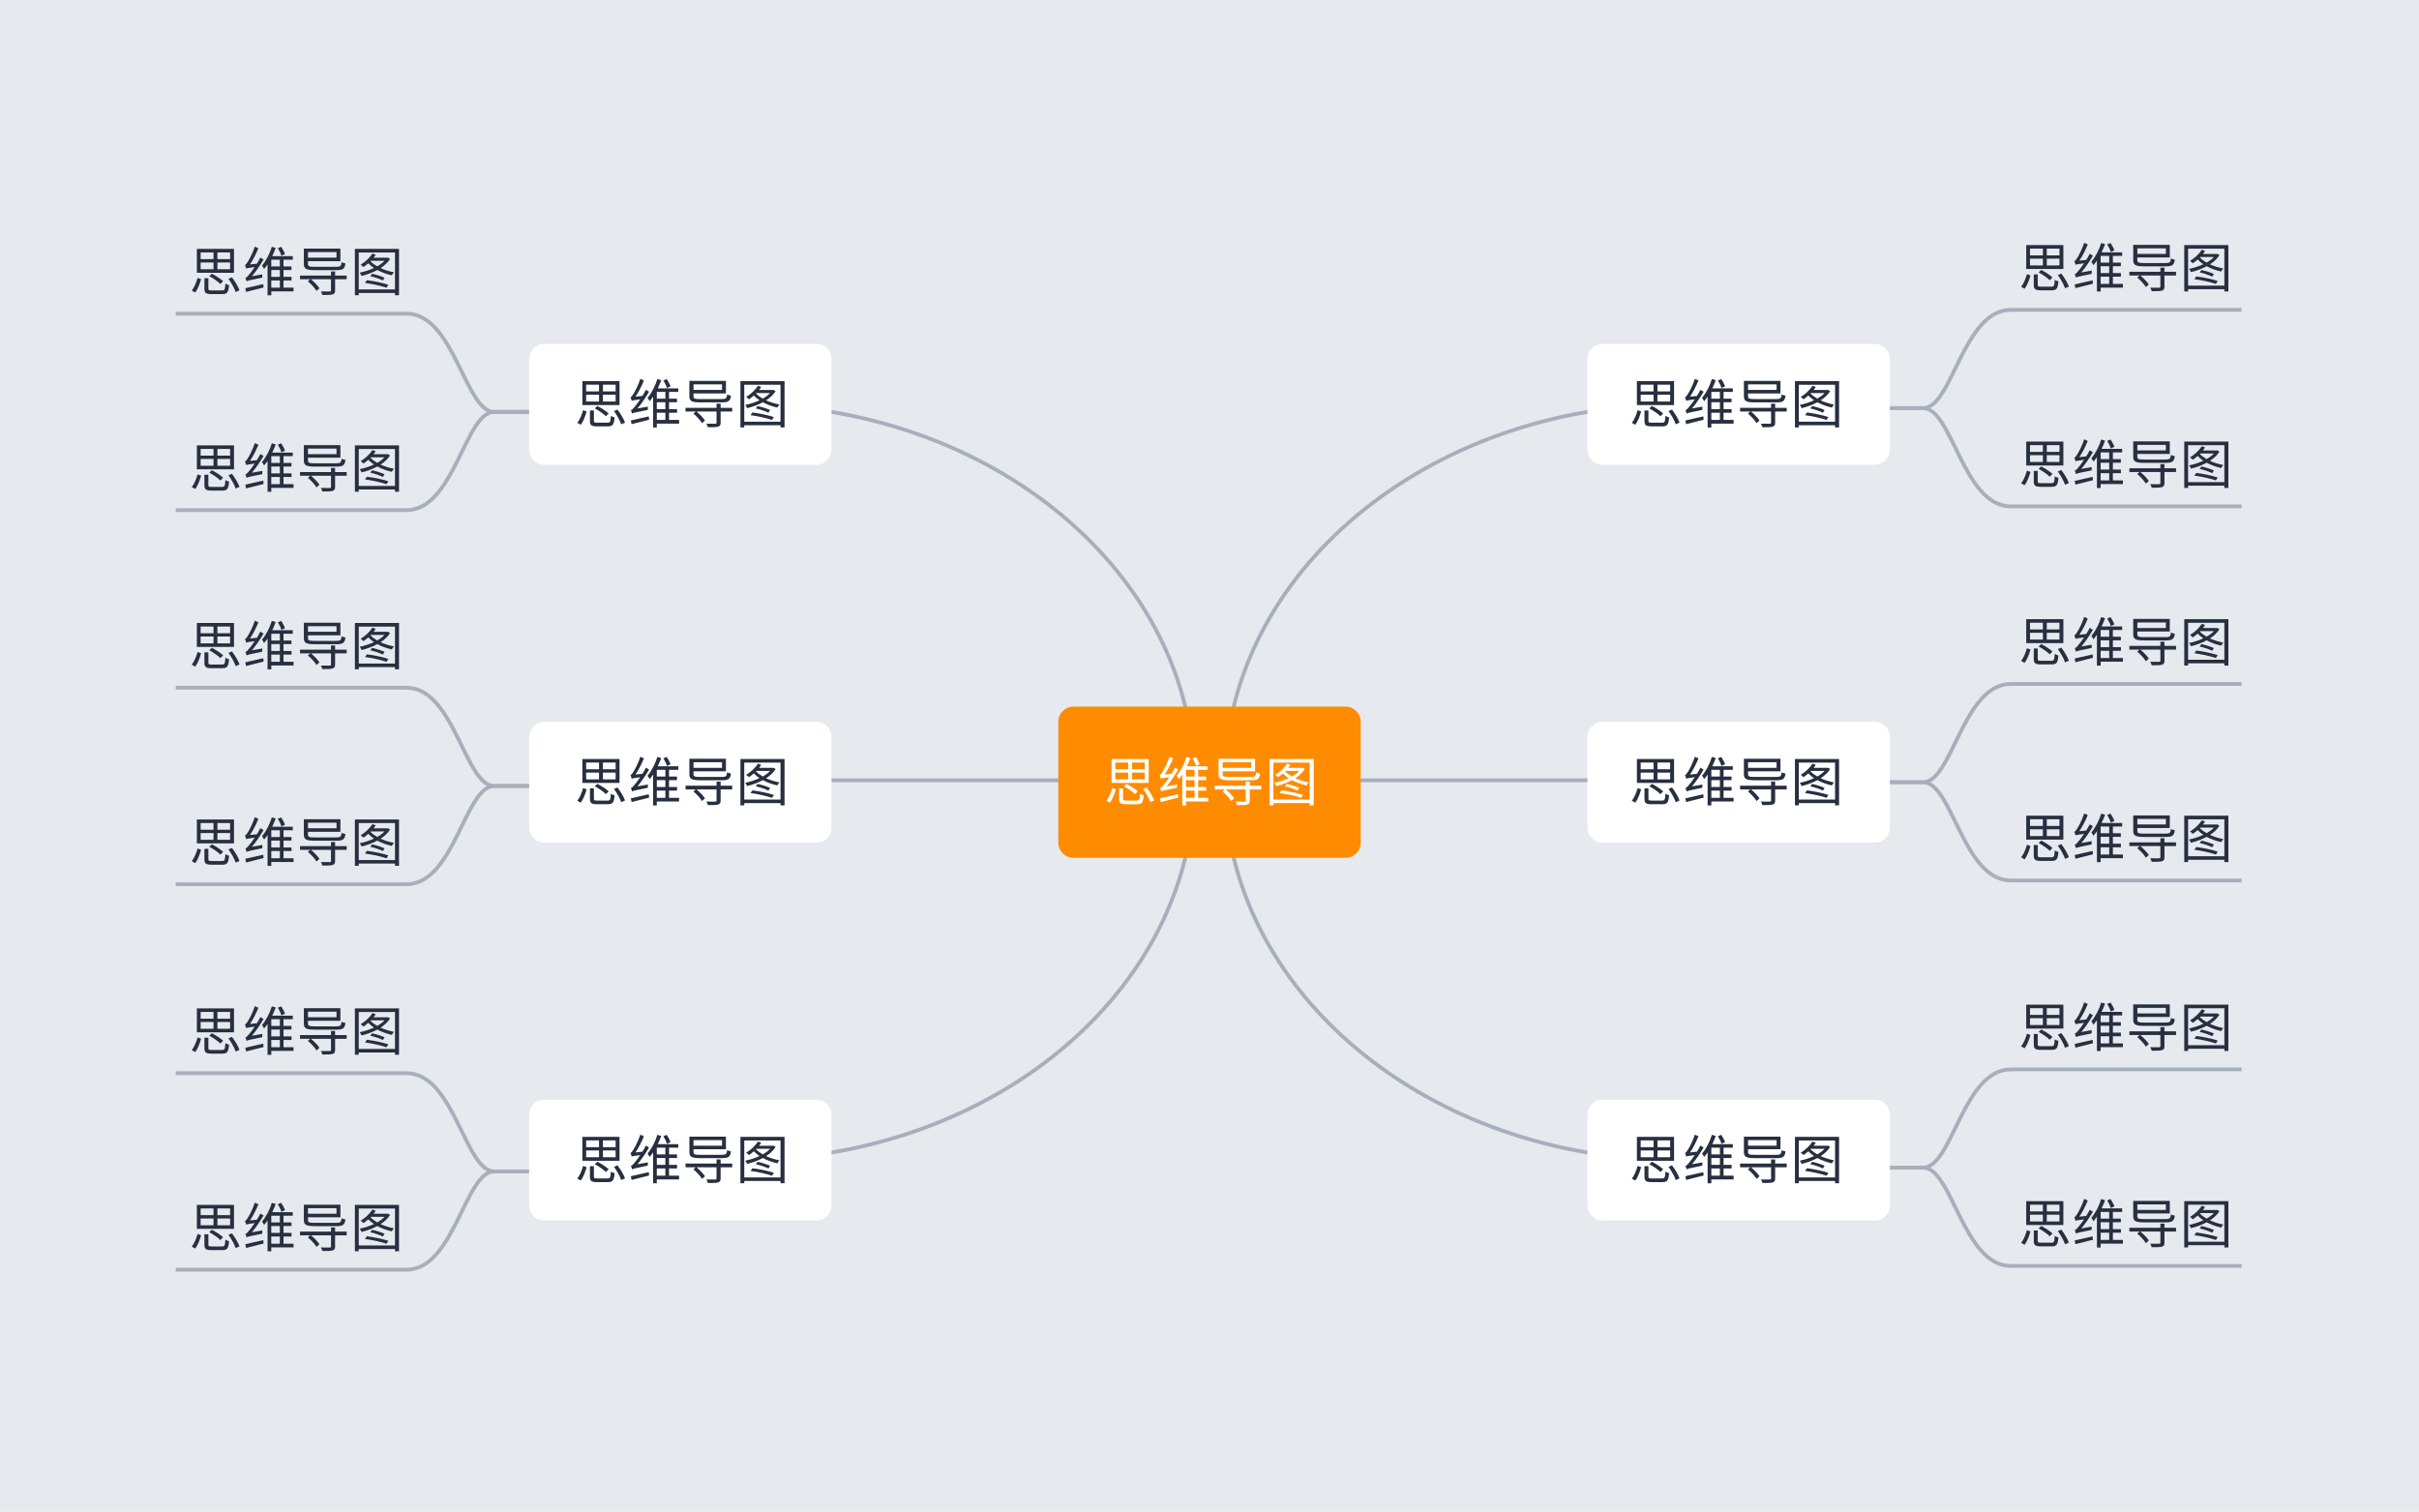
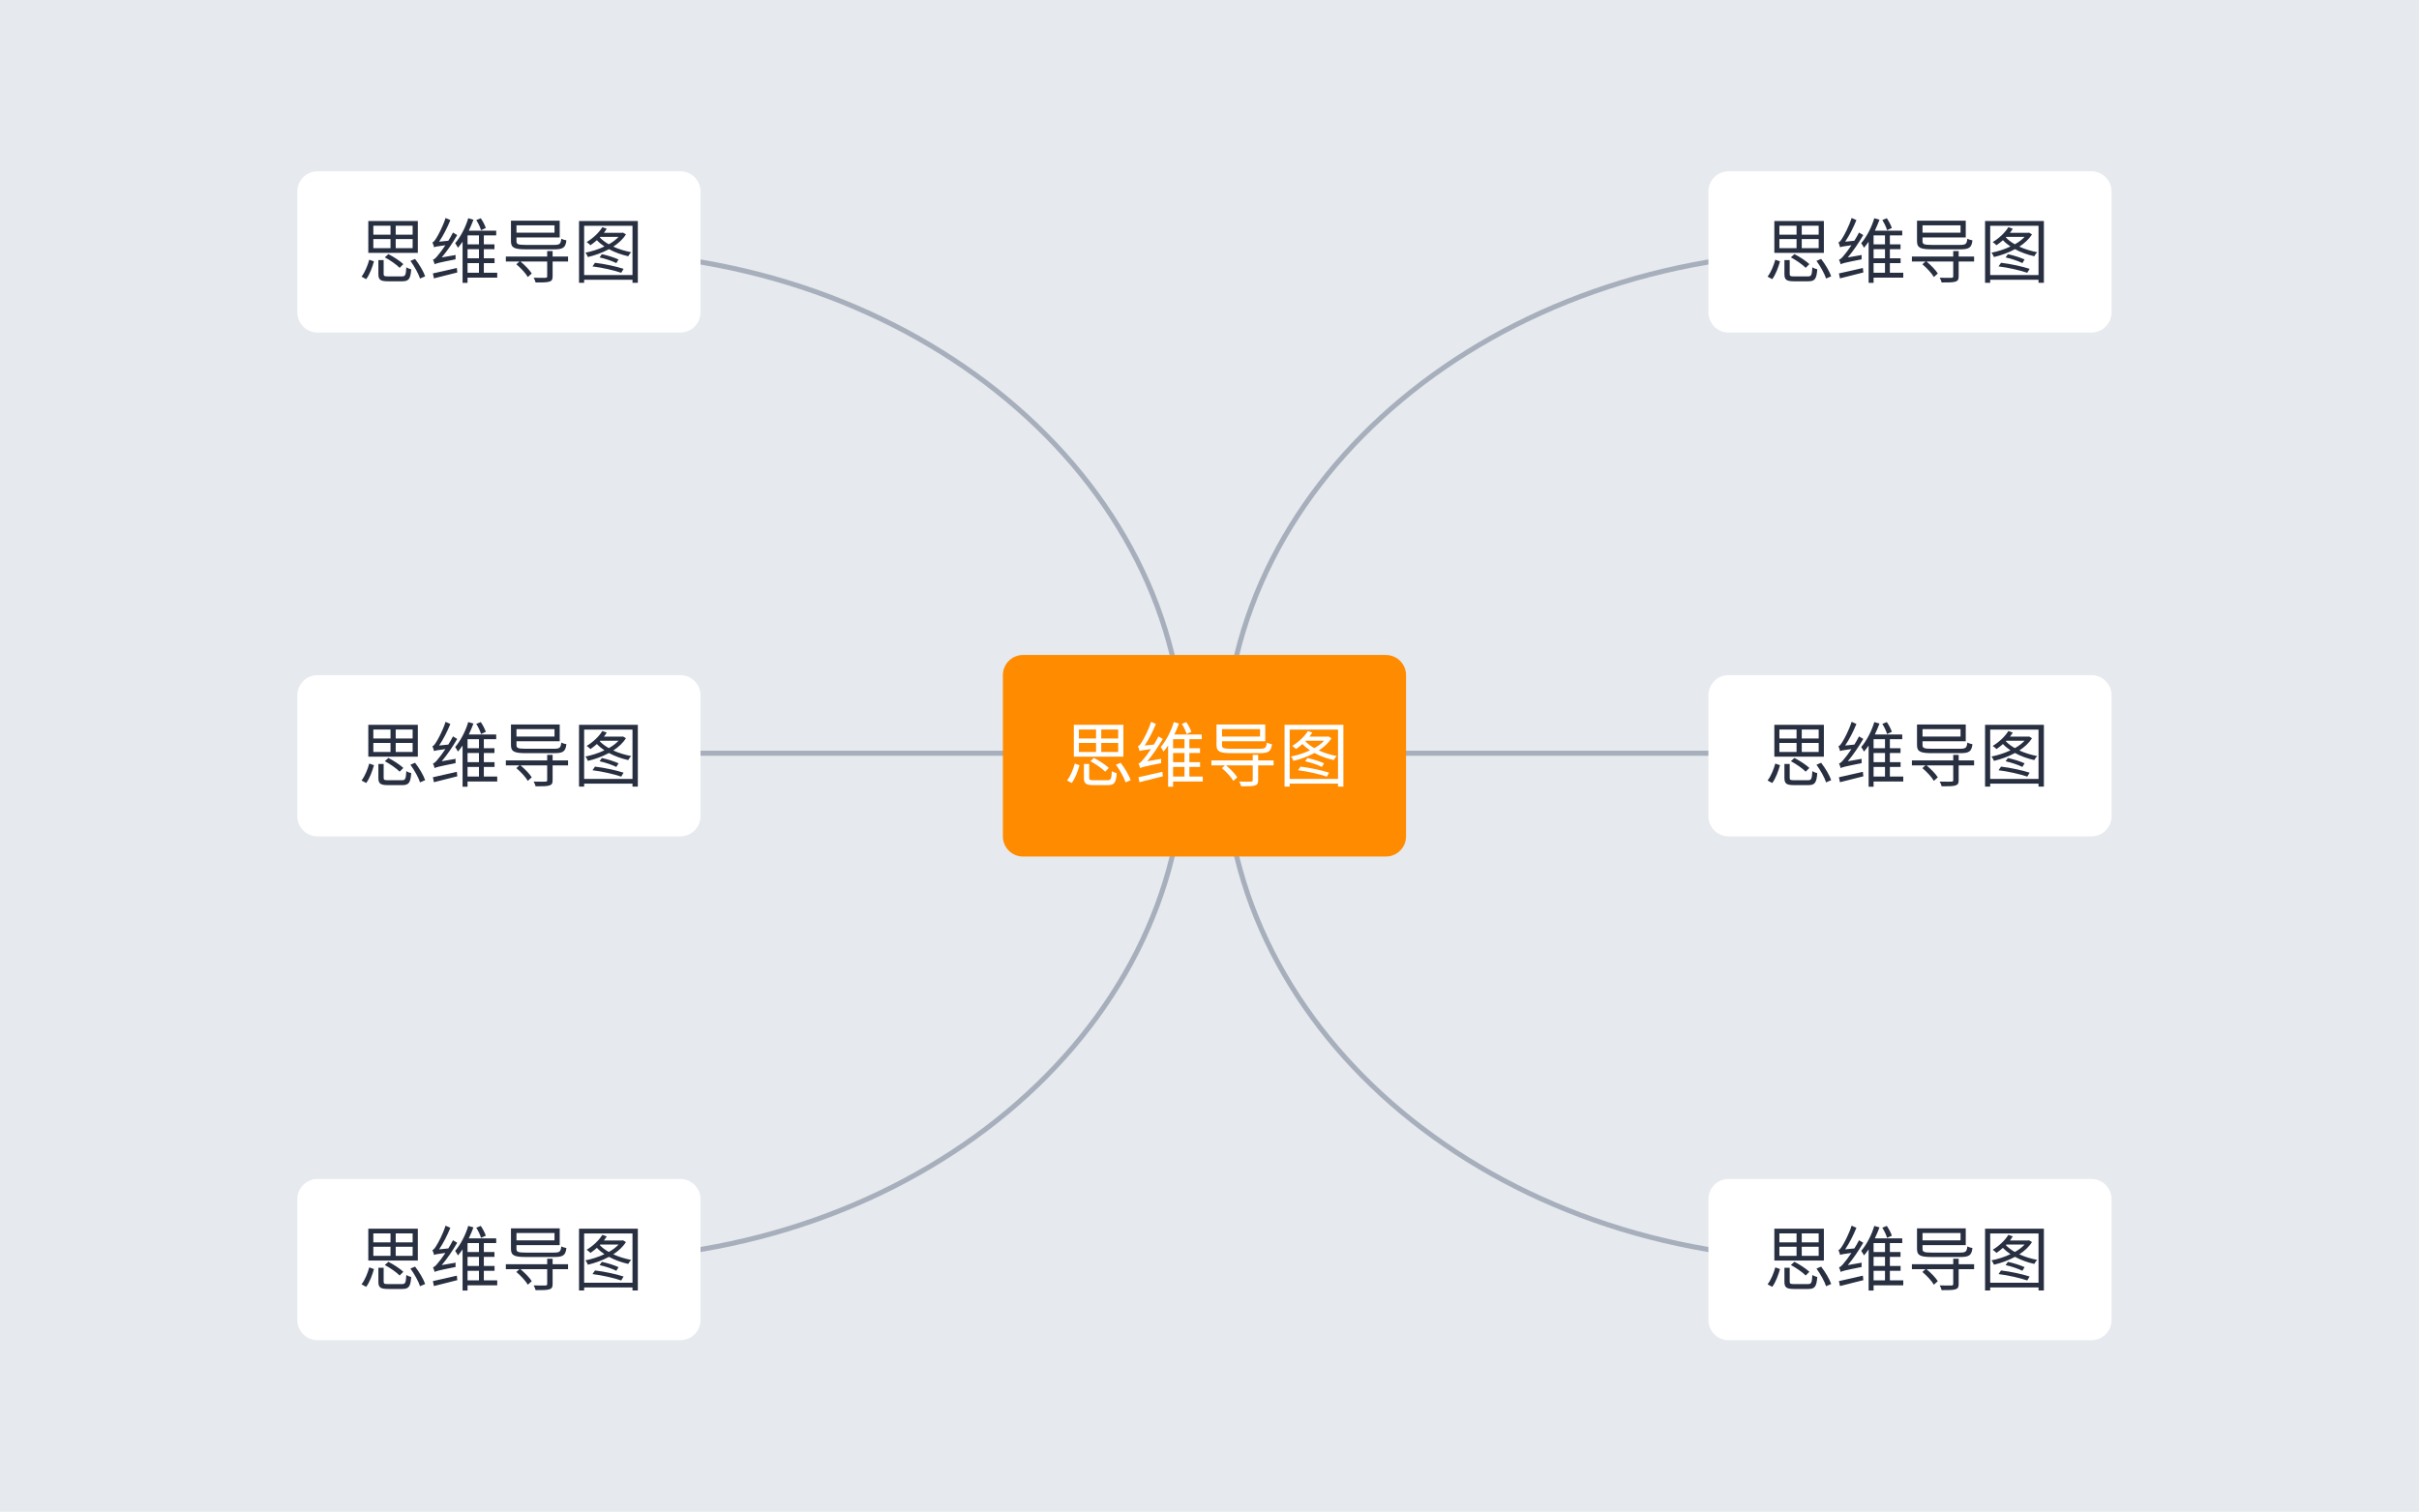
- <svg xmlns="http://www.w3.org/2000/svg" width="640px" height="400px" viewBox="0 0 640 400" version="1.1">
-   <g id="主题9" stroke="none" stroke-width="1" fill="none" fill-rule="evenodd">
-     <rect id="bg" fill="#E6E9ED" x="0" y="0" width="640" height="400" />
-     <path d="M196,307 C262.274,307 316,262.228 316,207 C316,151.772 262.274,107 196,107" id="椭圆形" stroke="#A7AFBC" />
-     <path d="M324,307 C390.274,307 444,262.228 444,207 C444,151.772 390.274,107 324,107" id="椭圆形备份" stroke="#A7AFBC" transform="translate(384, 207) scale(-1, 1) translate(-384, -207) " />
-     <line x1="360" y1="206.5" x2="440" y2="206.5" id="直线备份" stroke="#A7AFBC" stroke-linecap="square" />
-     <line x1="200" y1="206.5" x2="280" y2="206.5" id="直线备份-3" stroke="#A7AFBC" stroke-linecap="square" />
-     <path d="M592.558,82 C560.603,82 540.417,82 532,82 C519.374,82 516.528,108 508.793,108 C503.636,108 500.705,108 500,108" id="直线-3" stroke="#A7AFBC" stroke-linecap="square" />
-     <path d="M592.558,181 C560.603,181 540.417,181 532,181 C519.374,181 516.528,207 508.793,207 C503.636,207 500.705,207 500,207" id="直线-3备份-2" stroke="#A7AFBC" stroke-linecap="square" />
-     <path d="M592.558,283 C560.603,283 540.417,283 532,283 C519.374,283 516.528,309 508.793,309 C503.636,309 500.705,309 500,309" id="直线-3备份-4" stroke="#A7AFBC" stroke-linecap="square" />
-     <path d="M592.558,108 C560.603,108 540.417,108 532,108 C519.374,108 516.528,134 508.793,134 C503.636,134 500.705,134 500,134" id="直线-3备份" stroke="#A7AFBC" stroke-linecap="square" transform="translate(546.2789, 121) scale(1, -1) translate(-546.2789, -121) " />
-     <path d="M592.558,207 C560.603,207 540.417,207 532,207 C519.374,207 516.528,233 508.793,233 C503.636,233 500.705,233 500,233" id="直线-3备份-3" stroke="#A7AFBC" stroke-linecap="square" transform="translate(546.2789, 220) scale(1, -1) translate(-546.2789, -220) " />
-     <path d="M592.558,309 C560.603,309 540.417,309 532,309 C519.374,309 516.528,335 508.793,335 C503.636,335 500.705,335 500,335" id="直线-3备份-5" stroke="#A7AFBC" stroke-linecap="square" transform="translate(546.2789, 322) scale(1, -1) translate(-546.2789, -322) " />
-     <path d="M139.558,83 C107.603,83 87.417,83 79,83 C66.374,83 63.528,109 55.793,109 C50.636,109 47.705,109 47,109" id="直线-3" stroke="#A7AFBC" stroke-linecap="square" transform="translate(93.27888, 96) scale(-1, 1) translate(-93.27888, -96) " />
-     <path d="M139.558,182 C107.603,182 87.417,182 79,182 C66.374,182 63.528,208 55.793,208 C50.636,208 47.705,208 47,208" id="直线-3备份-2" stroke="#A7AFBC" stroke-linecap="square" transform="translate(93.27888, 195) scale(-1, 1) translate(-93.27888, -195) " />
-     <path d="M139.558,284 C107.603,284 87.417,284 79,284 C66.374,284 63.528,310 55.793,310 C50.636,310 47.705,310 47,310" id="直线-3备份-4" stroke="#A7AFBC" stroke-linecap="square" transform="translate(93.27888, 297) scale(-1, 1) translate(-93.27888, -297) " />
-     <path d="M139.558,109 C107.603,109 87.417,109 79,109 C66.374,109 63.528,135 55.793,135 C50.636,135 47.705,135 47,135" id="直线-3备份" stroke="#A7AFBC" stroke-linecap="square" transform="translate(93.27888, 122) scale(-1, -1) translate(-93.27888, -122) " />
-     <path d="M139.558,208 C107.603,208 87.417,208 79,208 C66.374,208 63.528,234 55.793,234 C50.636,234 47.705,234 47,234" id="直线-3备份-3" stroke="#A7AFBC" stroke-linecap="square" transform="translate(93.27888, 221) scale(-1, -1) translate(-93.27888, -221) " />
-     <path d="M139.558,310 C107.603,310 87.417,310 79,310 C66.374,310 63.528,336 55.793,336 C50.636,336 47.705,336 47,336" id="直线-3备份-5" stroke="#A7AFBC" stroke-linecap="square" transform="translate(93.27888, 323) scale(-1, -1) translate(-93.27888, -323) " />
-     <rect id="矩形" fill="#FF8B00" x="280" y="187" width="80" height="40" rx="4" />
-     <text id="思维导图" font-family="SourceHanSansCN-Normal, Source Han Sans CN" font-size="14" font-weight="normal" letter-spacing="0.224" fill="#FFFFFF">
-       <tspan x="292.052" y="212">思维导图</tspan>
-     </text>
-     <rect id="矩形备份" fill="#FFFFFF" x="420" y="191" width="80" height="32" rx="4" />
-     <rect id="矩形备份-4" fill="#FFFFFF" x="140" y="191" width="80" height="32" rx="4" />
-     <rect id="矩形备份-2" fill="#FFFFFF" x="420" y="91" width="80" height="32" rx="4" />
-     <rect id="矩形备份-5" fill="#FFFFFF" x="140" y="91" width="80" height="32" rx="4" />
-     <rect id="矩形备份-3" fill="#FFFFFF" x="420" y="291" width="80" height="32" rx="4" />
-     <rect id="矩形备份-6" fill="#FFFFFF" x="140" y="291" width="80" height="32" rx="4" />
-     <text id="思维导图" font-family="SourceHanSansCN-Normal, Source Han Sans CN" font-size="14" font-weight="normal" letter-spacing="0.224" fill="#272F40">
-       <tspan x="431.052" y="212">思维导图</tspan>
-     </text>
-     <text id="思维导图" font-family="SourceHanSansCN-Normal, Source Han Sans CN" font-size="14" font-weight="normal" letter-spacing="0.224" fill="#272F40">
-       <tspan x="152.052" y="212">思维导图</tspan>
-     </text>
-     <text id="思维导图" font-family="SourceHanSansCN-Normal, Source Han Sans CN" font-size="14" font-weight="normal" letter-spacing="0.224" fill="#272F40">
-       <tspan x="431.052" y="112">思维导图</tspan>
-     </text>
-     <text id="思维导图" font-family="SourceHanSansCN-Normal, Source Han Sans CN" font-size="14" font-weight="normal" letter-spacing="0.224" fill="#272F40">
-       <tspan x="152.052" y="112">思维导图</tspan>
-     </text>
-     <text id="思维导图" font-family="SourceHanSansCN-Normal, Source Han Sans CN" font-size="14" font-weight="normal" letter-spacing="0.224" fill="#272F40">
-       <tspan x="431.052" y="312">思维导图</tspan>
-     </text>
-     <text id="思维导图" font-family="SourceHanSansCN-Normal, Source Han Sans CN" font-size="14" font-weight="normal" letter-spacing="0.224" fill="#272F40">
-       <tspan x="152.052" y="312">思维导图</tspan>
-     </text>
-     <text id="思维导图" font-family="SourceHanSansCN-Normal, Source Han Sans CN" font-size="14" font-weight="normal" letter-spacing="0.224" fill="#272F40">
-       <tspan x="534.052" y="175">思维导图</tspan>
-     </text>
-     <text id="思维导图" font-family="SourceHanSansCN-Normal, Source Han Sans CN" font-size="14" font-weight="normal" letter-spacing="0.224" fill="#272F40">
-       <tspan x="534.052" y="277">思维导图</tspan>
-     </text>
-     <text id="思维导图" font-family="SourceHanSansCN-Normal, Source Han Sans CN" font-size="14" font-weight="normal" letter-spacing="0.224" fill="#272F40">
-       <tspan x="534.052" y="76">思维导图</tspan>
-     </text>
-     <text id="思维导图" font-family="SourceHanSansCN-Normal, Source Han Sans CN" font-size="14" font-weight="normal" letter-spacing="0.224" fill="#272F40">
-       <tspan x="534.052" y="128">思维导图</tspan>
-     </text>
-     <text id="思维导图" font-family="SourceHanSansCN-Normal, Source Han Sans CN" font-size="14" font-weight="normal" letter-spacing="0.224" fill="#272F40">
-       <tspan x="534.052" y="227">思维导图</tspan>
-     </text>
-     <text id="思维导图" font-family="SourceHanSansCN-Normal, Source Han Sans CN" font-size="14" font-weight="normal" letter-spacing="0.224" fill="#272F40">
-       <tspan x="534.052" y="329">思维导图</tspan>
-     </text>
-     <text id="思维导图" font-family="SourceHanSansCN-Normal, Source Han Sans CN" font-size="14" font-weight="normal" letter-spacing="0.224" fill="#272F40">
-       <tspan x="50.052" y="77">思维导图</tspan>
-     </text>
-     <text id="思维导图" font-family="SourceHanSansCN-Normal, Source Han Sans CN" font-size="14" font-weight="normal" letter-spacing="0.224" fill="#272F40">
-       <tspan x="50.052" y="176">思维导图</tspan>
-     </text>
-     <text id="思维导图" font-family="SourceHanSansCN-Normal, Source Han Sans CN" font-size="14" font-weight="normal" letter-spacing="0.224" fill="#272F40">
-       <tspan x="50.052" y="278">思维导图</tspan>
-     </text>
-     <text id="思维导图" font-family="SourceHanSansCN-Normal, Source Han Sans CN" font-size="14" font-weight="normal" letter-spacing="0.224" fill="#272F40">
-       <tspan x="50.052" y="129">思维导图</tspan>
-     </text>
-     <text id="思维导图" font-family="SourceHanSansCN-Normal, Source Han Sans CN" font-size="14" font-weight="normal" letter-spacing="0.224" fill="#272F40">
-       <tspan x="50.052" y="228">思维导图</tspan>
-     </text>
-     <text id="思维导图" font-family="SourceHanSansCN-Normal, Source Han Sans CN" font-size="14" font-weight="normal" letter-spacing="0.224" fill="#272F40">
-       <tspan x="50.052" y="330">思维导图</tspan>
-     </text>
+ <svg xmlns="http://www.w3.org/2000/svg" width="480px" height="300px" viewBox="0 0 480 300" version="1.1">
+   <g id="页面-1" stroke="none" stroke-width="1" fill="none" fill-rule="evenodd">
+     <g id="夕银备份" transform="translate(-81, -57)">
+       <g id="夕银" transform="translate(81, 57)">
+         <rect id="bg" fill="#E6E9ED" x="0" y="0" width="480" height="300" />
+         <path d="M115,250 C181.274,250 235,205.228 235,150 C235,94.772 181.274,50 115,50" id="椭圆形" stroke="#A7AFBC" />
+         <path d="M243,250 C309.274,250 363,205.228 363,150 C363,94.772 309.274,50 243,50" id="椭圆形备份" stroke="#A7AFBC" transform="translate(303, 150) scale(-1, 1) translate(-303, -150) " />
+         <line x1="279" y1="149.5" x2="359" y2="149.5" id="直线备份" stroke="#A7AFBC" stroke-linecap="square" />
+         <line x1="119" y1="149.5" x2="199" y2="149.5" id="直线备份-3" stroke="#A7AFBC" stroke-linecap="square" />
+         <rect id="矩形" fill="#FF8B00" x="199" y="130" width="80" height="40" rx="4" />
+         <text id="思维导图" font-family="SourceHanSansCN-Normal, Source Han Sans CN" font-size="14" font-weight="normal" letter-spacing="0.224" fill="#FFFFFF">
+           <tspan x="211.052" y="155">思维导图</tspan>
+         </text>
+         <rect id="矩形备份" fill="#FFFFFF" x="339" y="134" width="80" height="32" rx="4" />
+         <rect id="矩形备份-4" fill="#FFFFFF" x="59" y="134" width="80" height="32" rx="4" />
+         <rect id="矩形备份-2" fill="#FFFFFF" x="339" y="34" width="80" height="32" rx="4" />
+         <rect id="矩形备份-5" fill="#FFFFFF" x="59" y="34" width="80" height="32" rx="4" />
+         <rect id="矩形备份-3" fill="#FFFFFF" x="339" y="234" width="80" height="32" rx="4" />
+         <rect id="矩形备份-6" fill="#FFFFFF" x="59" y="234" width="80" height="32" rx="4" />
+         <text id="思维导图" font-family="SourceHanSansCN-Normal, Source Han Sans CN" font-size="14" font-weight="normal" letter-spacing="0.224" fill="#272F40">
+           <tspan x="350.052" y="155">思维导图</tspan>
+         </text>
+         <text id="思维导图" font-family="SourceHanSansCN-Normal, Source Han Sans CN" font-size="14" font-weight="normal" letter-spacing="0.224" fill="#272F40">
+           <tspan x="71.052" y="155">思维导图</tspan>
+         </text>
+         <text id="思维导图" font-family="SourceHanSansCN-Normal, Source Han Sans CN" font-size="14" font-weight="normal" letter-spacing="0.224" fill="#272F40">
+           <tspan x="350.052" y="55">思维导图</tspan>
+         </text>
+         <text id="思维导图" font-family="SourceHanSansCN-Normal, Source Han Sans CN" font-size="14" font-weight="normal" letter-spacing="0.224" fill="#272F40">
+           <tspan x="71.052" y="55">思维导图</tspan>
+         </text>
+         <text id="思维导图" font-family="SourceHanSansCN-Normal, Source Han Sans CN" font-size="14" font-weight="normal" letter-spacing="0.224" fill="#272F40">
+           <tspan x="350.052" y="255">思维导图</tspan>
+         </text>
+         <text id="思维导图" font-family="SourceHanSansCN-Normal, Source Han Sans CN" font-size="14" font-weight="normal" letter-spacing="0.224" fill="#272F40">
+           <tspan x="71.052" y="255">思维导图</tspan>
+         </text>
+       </g>
+     </g>
  </g>
</svg>
